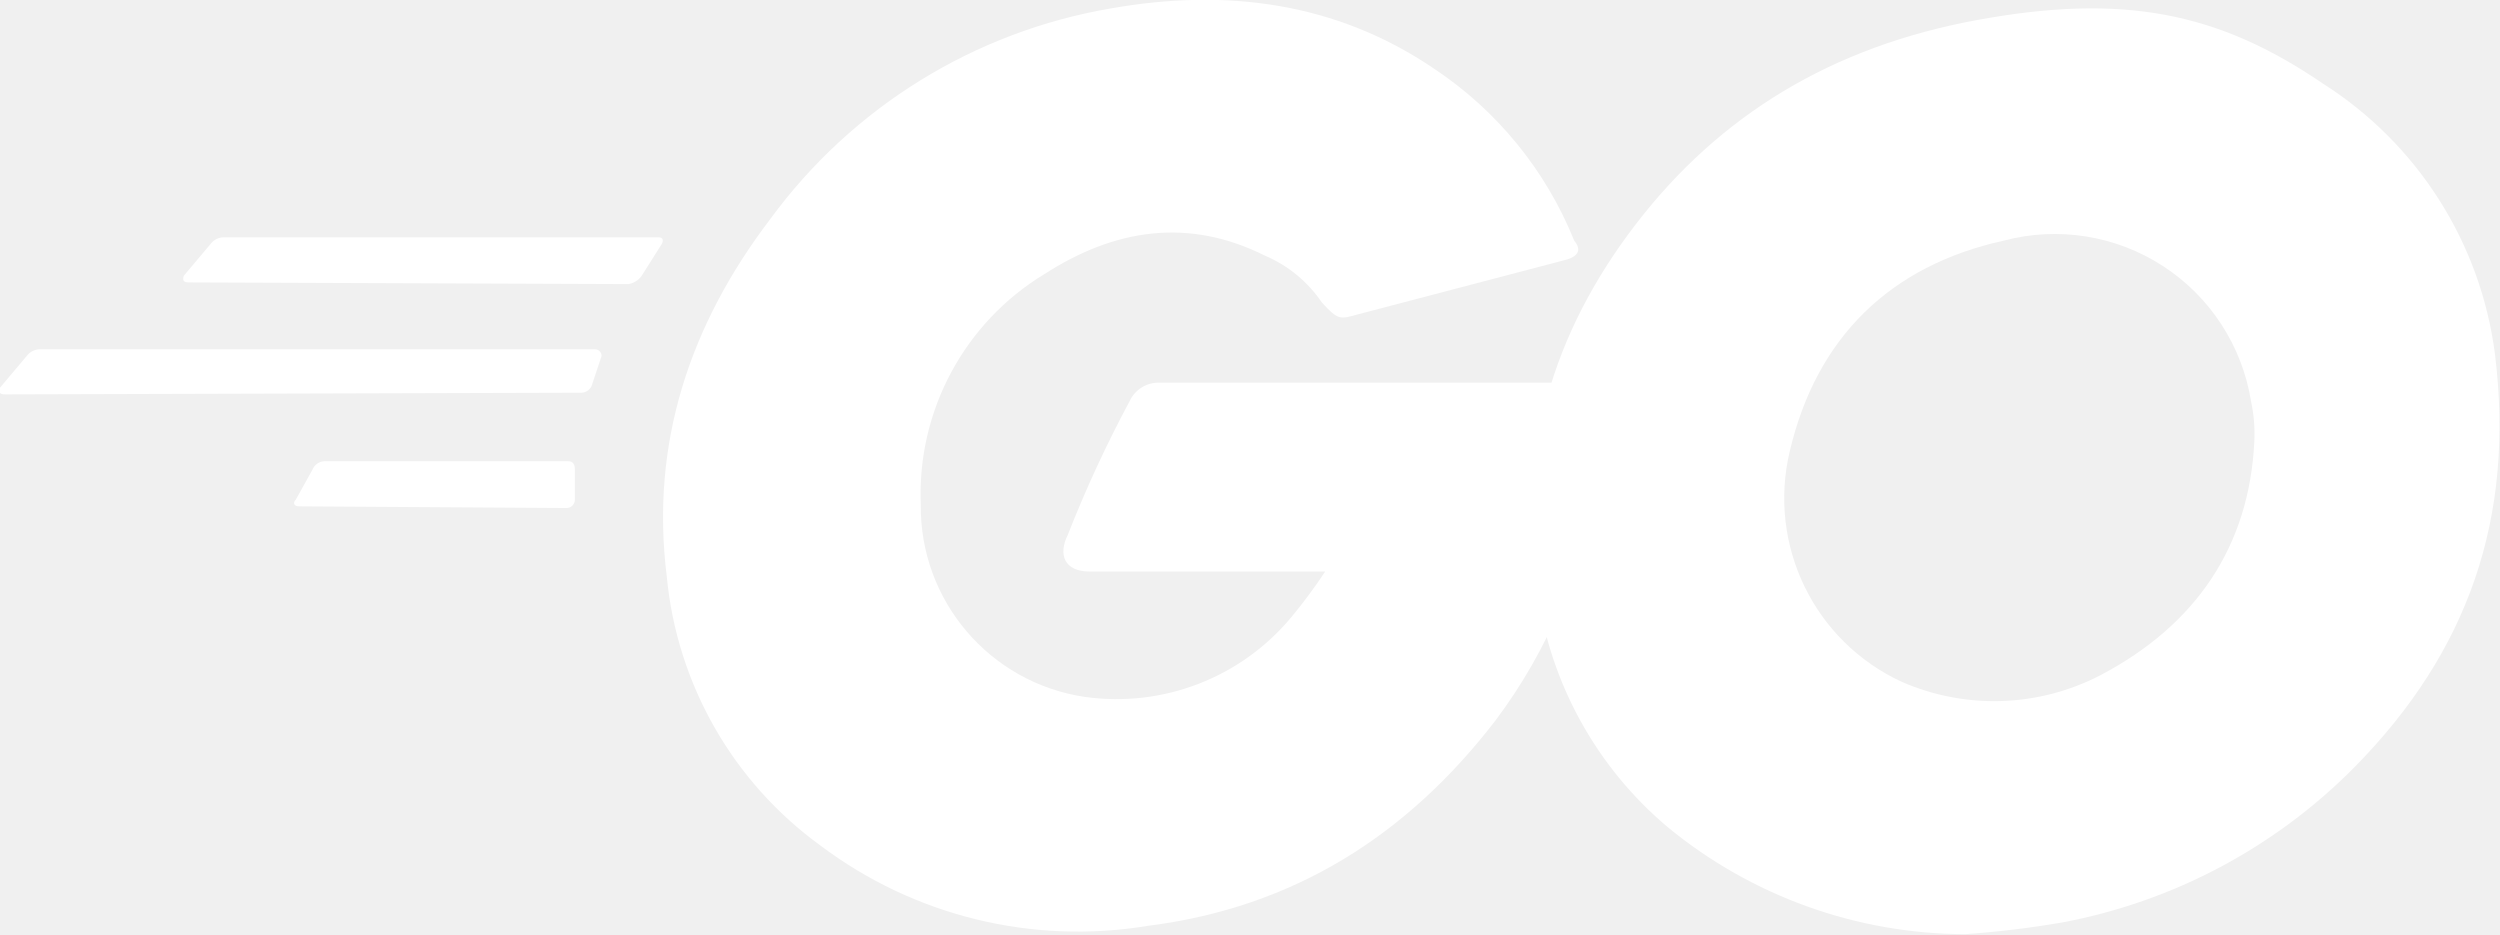
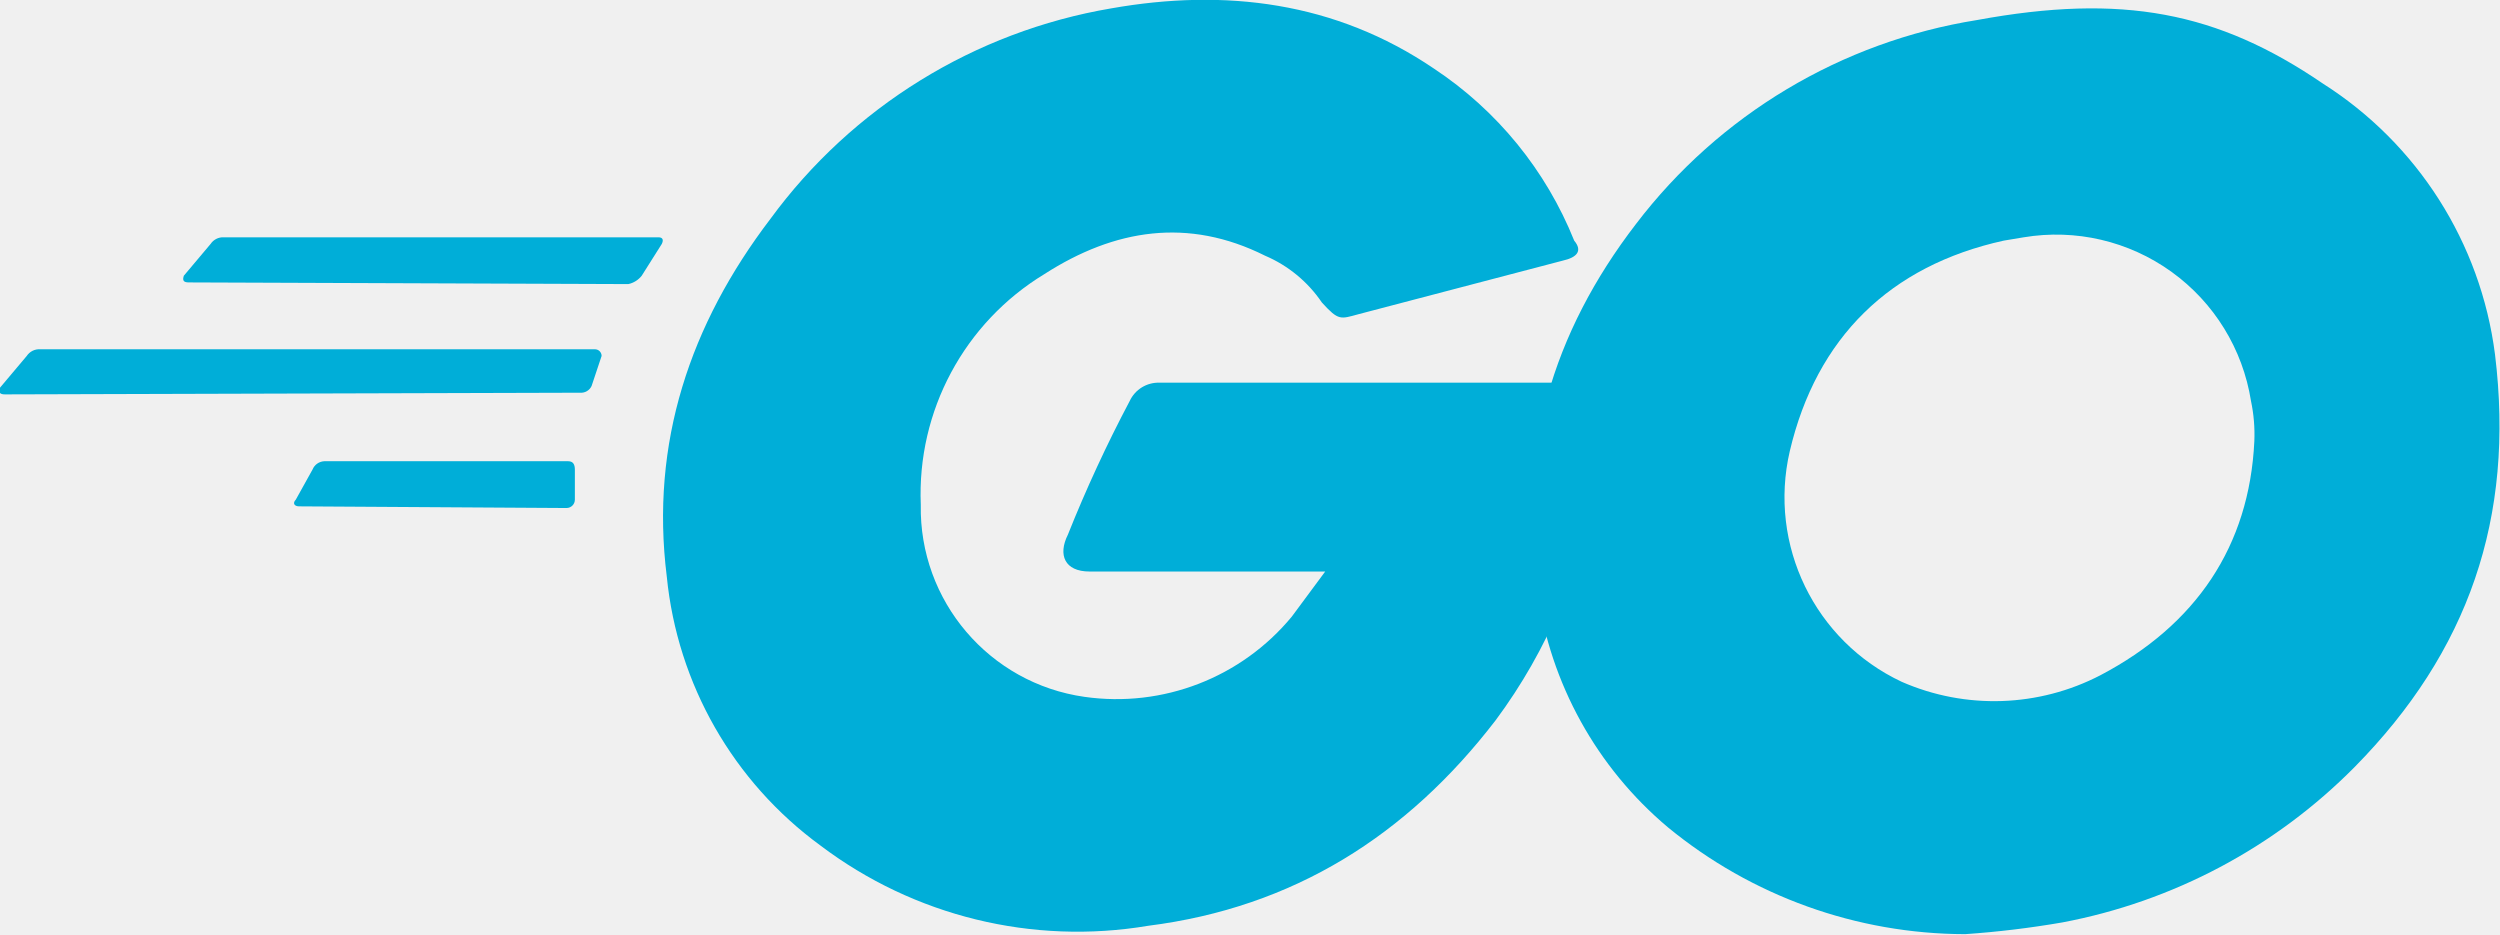
<svg xmlns="http://www.w3.org/2000/svg" id="Layer_1" data-name="Layer 1" viewBox="0 0 149.6 55.9">
  <defs>
-     <style>.cls-1{fill:#fff;}</style>
+     <style>.cls-1{fill:#00aed8;}</style>
  </defs>
-   <path class="cls-1" d="M62,25.6c-.3,0-.4-.1-.3-.4l1.6-1.9a1,1,0,0,1,.8-.4h26c.3,0,.3.2.2.4l-1.2,1.9a1.2,1.2,0,0,1-.8.5Z" transform="translate(-50.7 -8.7)" />
-   <path class="cls-1" d="M51,32.3c-.3,0-.4-.1-.3-.4L52.3,30a1,1,0,0,1,.8-.4H86.3a.4.4,0,0,1,.4.4l-.6,1.8a.7.7,0,0,1-.7.4Z" transform="translate(-50.7 -8.7)" />
-   <path class="cls-1" d="M68.6,39c-.3,0-.4-.2-.2-.4l1-1.8a.8.8,0,0,1,.7-.5H84.7c.3,0,.4.2.4.5v1.8a.5.5,0,0,1-.5.5Z" transform="translate(-50.7 -8.7)" />
+   <path class="cls-1" d="M11.3,16.9c-.3,0-.4-.1-.3-.4l1.6-1.9a.9.9,0,0,1,.8-.4h26c.3,0,.3.2.2.4l-1.2,1.9a1.4,1.4,0,0,1-.8.5Z" transform="translate(0 0)" />
+   <path class="cls-1" d="M.3,23.6c-.3,0-.4-.1-.3-.4l1.6-1.9a.9.9,0,0,1,.8-.4H35.6a.4.4,0,0,1,.4.4h0l-.6,1.8a.7.7,0,0,1-.7.4Z" transform="translate(0 0)" />
+   <path class="cls-1" d="M17.9,30.3c-.3,0-.4-.2-.2-.4l1-1.8a.8.8,0,0,1,.7-.5H34c.3,0,.4.2.4.5v1.8a.5.5,0,0,1-.5.5Z" transform="translate(0 0)" />
  <g id="CXHf1q">
-     <path class="cls-1" d="M144.2,24.3,132,27.5c-1.1.3-1.2.4-2.2-.7a7.8,7.8,0,0,0-3.4-2.8c-4.6-2.3-9-1.6-13.2,1.1a15.4,15.4,0,0,0-7.4,13.8,11.5,11.5,0,0,0,9.8,11.5A13.6,13.6,0,0,0,128,45.6a31.6,31.6,0,0,0,2-2.7H115.9c-1.5,0-1.9-1-1.3-2.2a74.1,74.1,0,0,1,3.7-8,1.9,1.9,0,0,1,1.8-1.1h26.5c-.1,1.9-.1,3.9-.4,5.9a31.8,31.8,0,0,1-6,14.3c-5.3,6.9-12.1,11.2-20.8,12.3a25.6,25.6,0,0,1-19.6-4.8,22.5,22.5,0,0,1-9.2-16.1c-1-8,1.4-15.1,6.2-21.4A31.9,31.9,0,0,1,117.2,9.2c6.8-1.2,13.4-.4,19.3,3.6a22.4,22.4,0,0,1,8.4,10.3C145.4,23.7,145.1,24.1,144.2,24.3Z" transform="translate(-50.7 -8.7)" />
-     <path class="cls-1" d="M168.3,64.6a28.1,28.1,0,0,1-17.8-6.4,22.5,22.5,0,0,1-7.8-14.1c-1.3-8.2.9-15.5,5.9-22S160.3,11.5,169,9.9s14.4-.5,20.7,3.8A22.6,22.6,0,0,1,200,29.9c1.2,9.8-1.6,17.8-8.4,24.7a33.2,33.2,0,0,1-17.5,9.3A57.3,57.3,0,0,1,168.3,64.6Zm17.3-29.5a9.3,9.3,0,0,0-.2-2.4,11.9,11.9,0,0,0-14.8-9.6c-6.8,1.5-11.2,5.8-12.8,12.6a12.1,12.1,0,0,0,6.7,13.8,13.8,13.8,0,0,0,11.9-.4C182.1,46.1,185.3,41.4,185.6,35.1Z" transform="translate(-50.7 -8.7)" />
+     <path class="cls-1" d="M93.5,15.6,81.3,18.8c-1.1.3-1.2.4-2.2-.7a7.8,7.8,0,0,0-3.4-2.8c-4.6-2.3-9-1.6-13.2,1.1a15.4,15.4,0,0,0-7.4,13.8,11.4,11.4,0,0,0,9.8,11.5,13.6,13.6,0,0,0,12.4-4.8l2-2.7H65.2c-1.5,0-1.9-1-1.3-2.2a82.5,82.5,0,0,1,3.7-8,1.9,1.9,0,0,1,1.8-1.1H95.9c-.1,1.9-.1,3.9-.4,5.9a32.4,32.4,0,0,1-6,14.3C84.2,50,77.4,54.3,68.7,55.4a25.5,25.5,0,0,1-19.6-4.8,22.7,22.7,0,0,1-9.2-16.1c-1-8,1.4-15.1,6.2-21.4A31.9,31.9,0,0,1,66.5.5C73.3-.7,79.9.1,85.8,4.1a22.3,22.3,0,0,1,8.4,10.3C94.7,15,94.4,15.4,93.5,15.6Z" transform="translate(0 0)" />
+     <path class="cls-1" d="M117.6,55.9a28.1,28.1,0,0,1-17.8-6.4A22.5,22.5,0,0,1,92,35.4c-1.3-8.2.9-15.5,5.9-22A32,32,0,0,1,118.3,1.2C127-.4,132.7.7,139,5a22.6,22.6,0,0,1,10.3,16.2c1.2,9.8-1.6,17.8-8.4,24.7a33.3,33.3,0,0,1-17.5,9.3A57.3,57.3,0,0,1,117.6,55.9Zm17.3-29.5a9.7,9.7,0,0,0-.2-2.4,11.8,11.8,0,0,0-13.6-9.8l-1.2.2c-6.8,1.5-11.2,5.8-12.8,12.6a12.2,12.2,0,0,0,6.7,13.8,13.8,13.8,0,0,0,11.9-.4C131.4,37.4,134.6,32.7,134.9,26.4Z" transform="translate(0 0)" />
  </g>
</svg>
